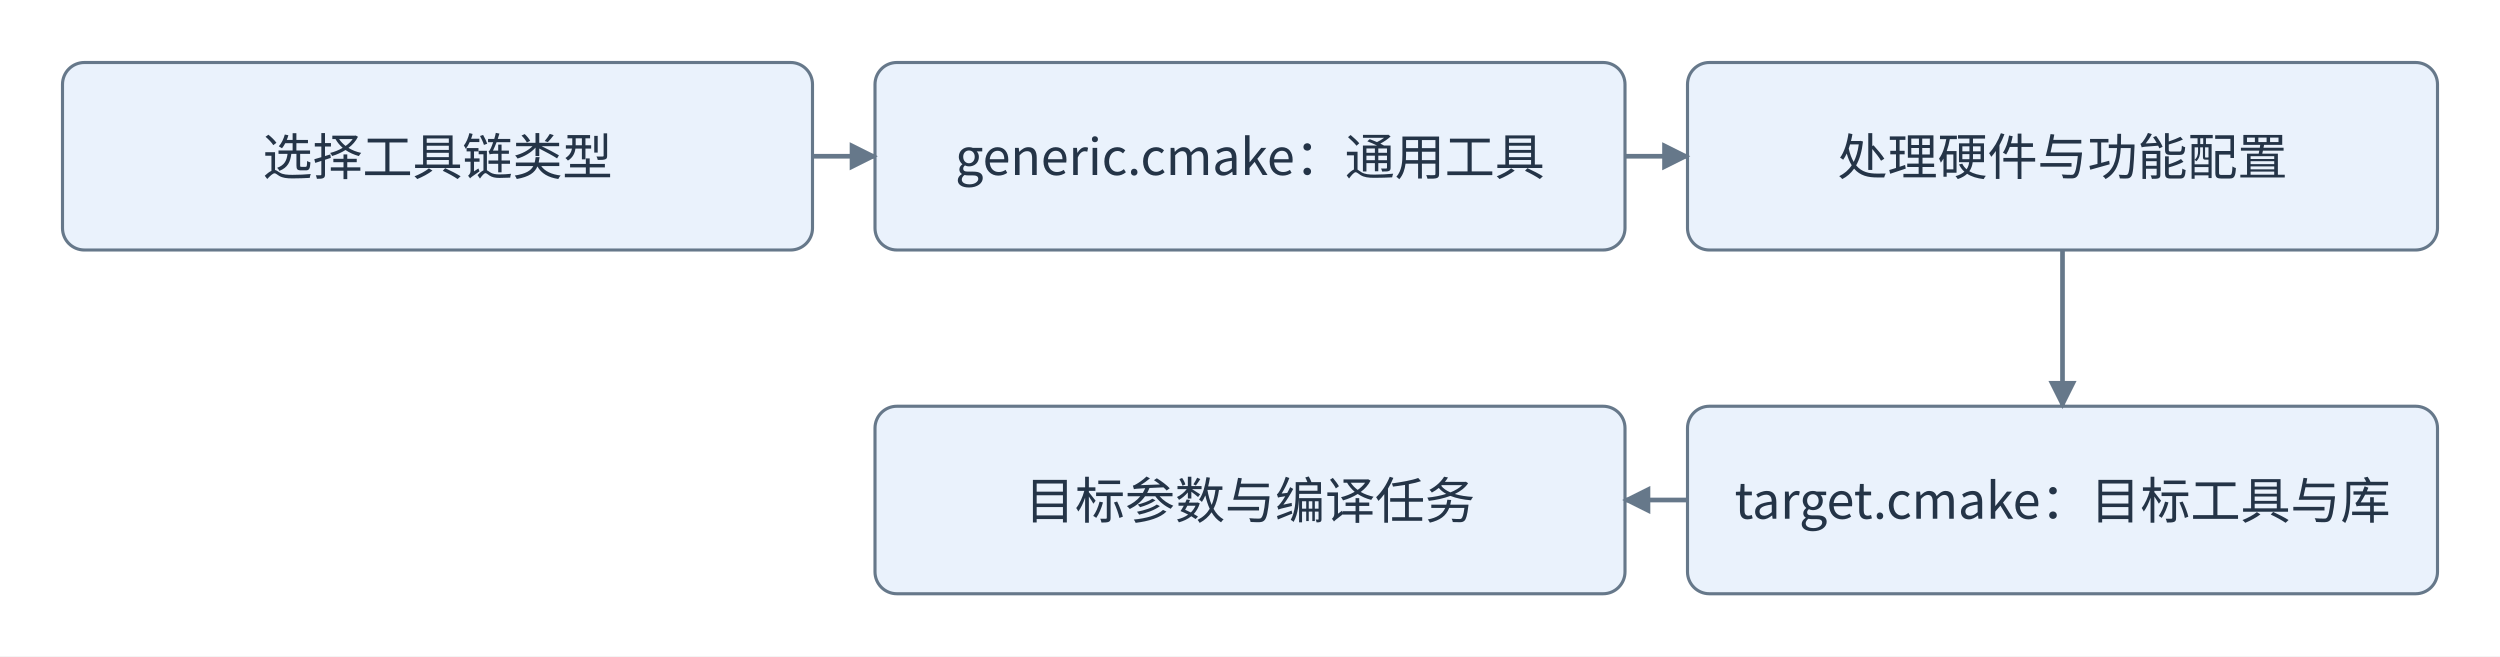
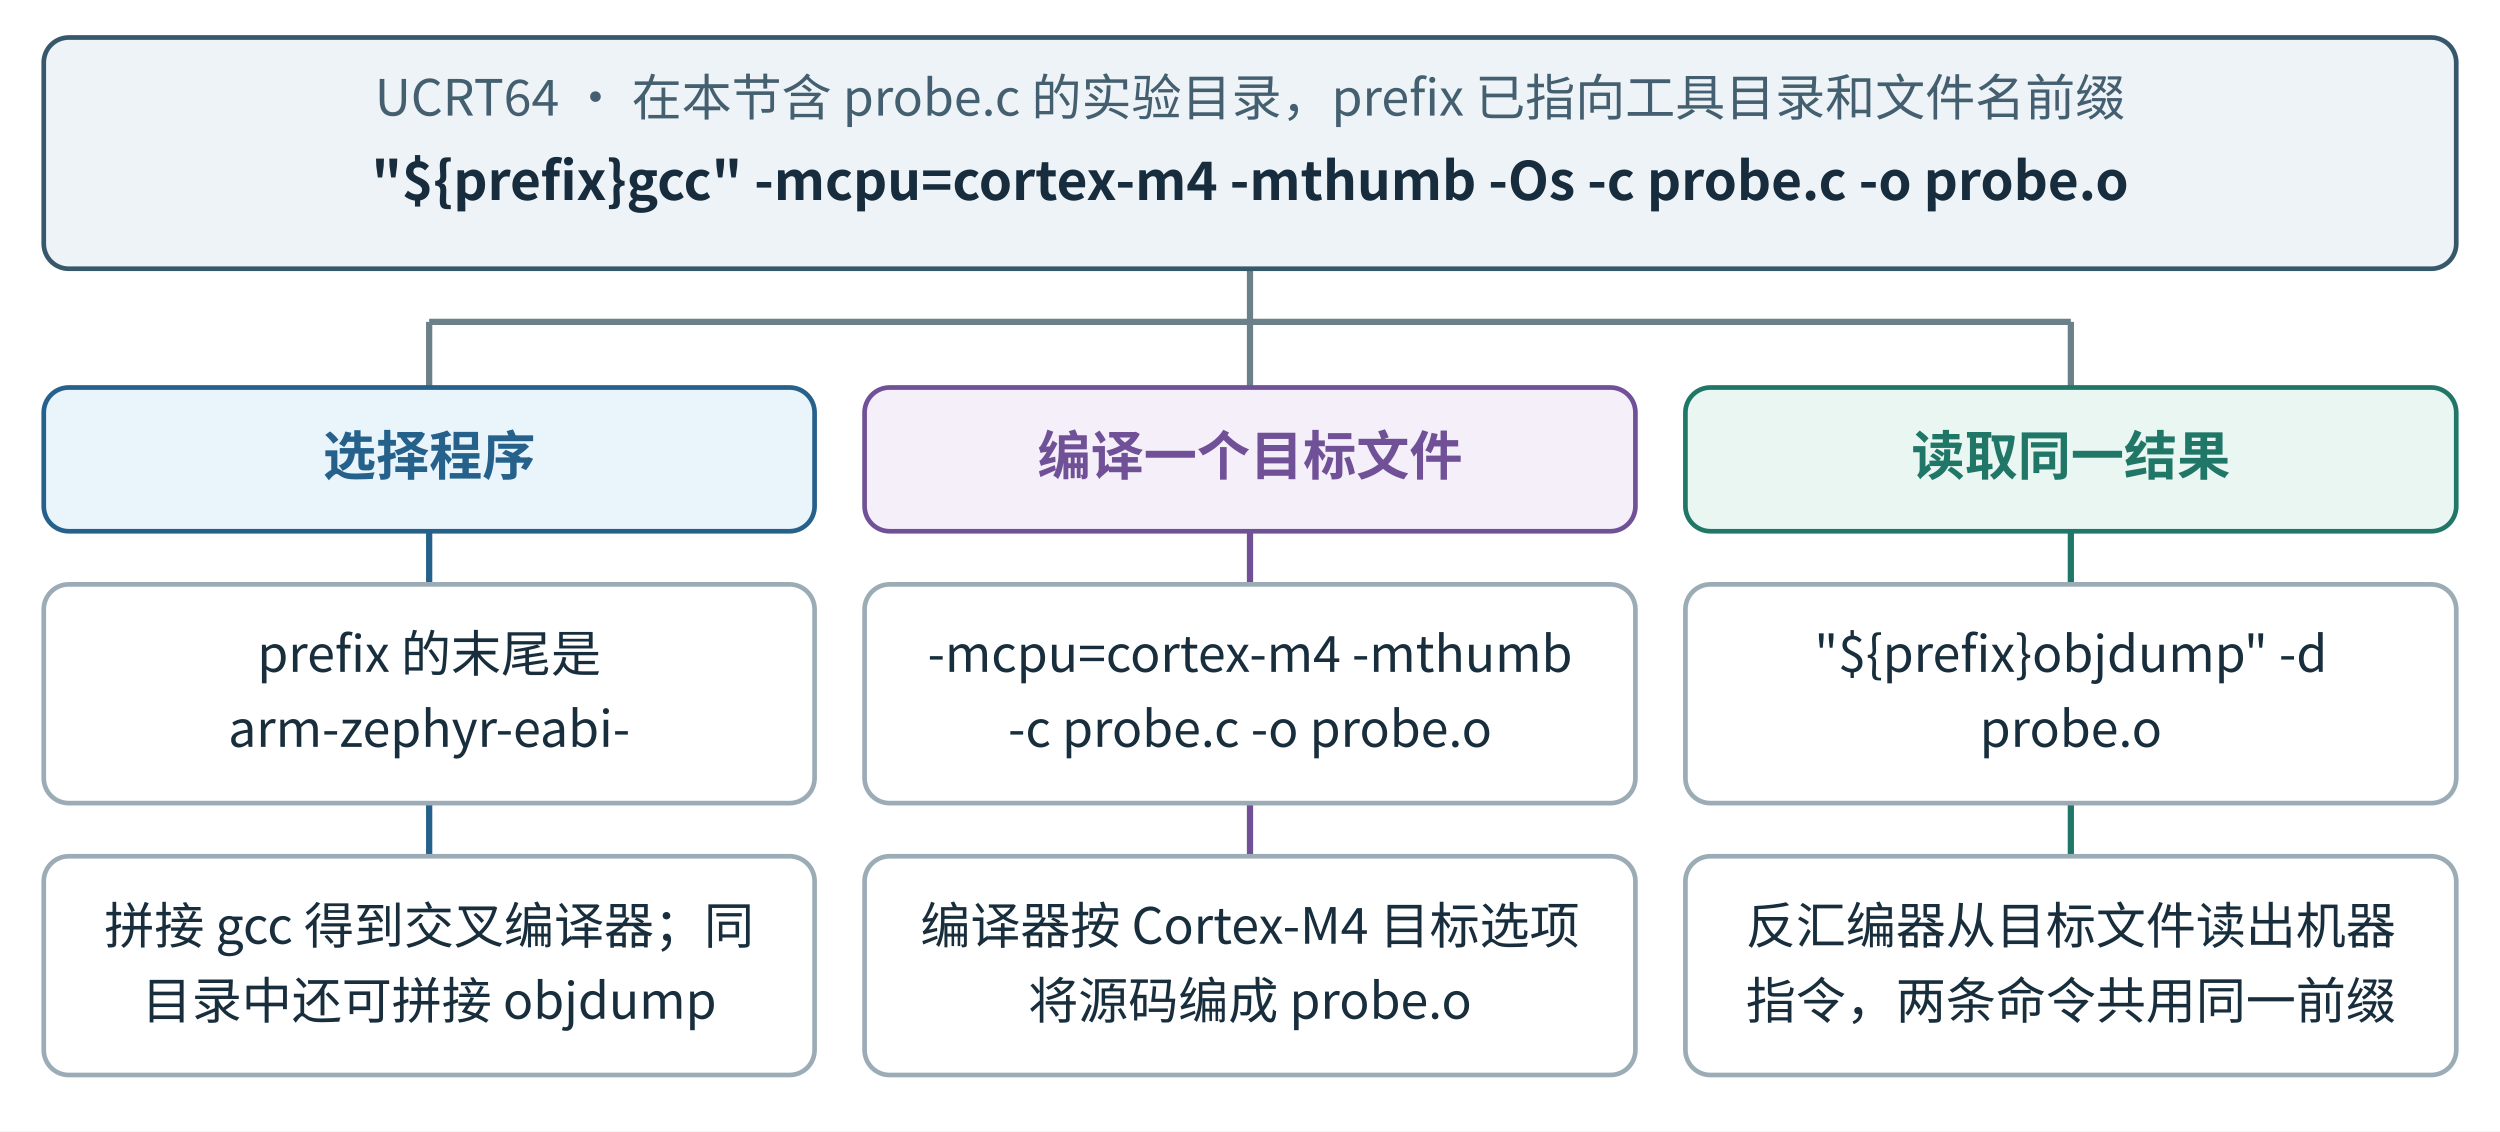
- <svg xmlns="http://www.w3.org/2000/svg" width="800" height="210" viewBox="0 0 800 210" role="img" aria-labelledby="title desc">
-   <defs>
-     <marker id="arrow" viewBox="0 0 10 10" refX="9" refY="5" markerWidth="6" markerHeight="6" orient="auto-start-reverse">
-       <path d="M0 0 L10 5 L0 10Z" fill="#66788a" />
-     </marker>
-   </defs>
-   <rect width="800" height="210" fill="white" />
-   <g font-family="Microsoft YaHei, Noto Sans CJK SC, sans-serif" fill="#243447">
-     <rect x="20" y="20" width="240" height="60" rx="7" fill="#eaf2fc" stroke="#66788a" />
-     <text x="140" y="56" font-size="16" text-anchor="middle">
-       <tspan x="140" dy="0">选择工具链类型</tspan>
-     </text>
-     <rect x="280" y="20" width="240" height="60" rx="7" fill="#eaf2fc" stroke="#66788a" />
-     <text x="400" y="56" font-size="16" text-anchor="middle">
-       <tspan x="400" dy="0">generic.cmake：通用工具</tspan>
-     </text>
-     <path d="M260 50 H280" fill="none" stroke="#66788a" stroke-width="1.5" marker-end="url(#arrow)" />
-     <rect x="540" y="20" width="240" height="60" rx="7" fill="#eaf2fc" stroke="#66788a" />
-     <text x="660" y="56" font-size="16" text-anchor="middle">
-       <tspan x="660" dy="0">处理硬件与功能配置</tspan>
-     </text>
-     <path d="M520 50 H540" fill="none" stroke="#66788a" stroke-width="1.5" marker-end="url(#arrow)" />
-     <rect x="540" y="130" width="240" height="60" rx="7" fill="#eaf2fc" stroke="#66788a" />
-     <text x="660" y="166" font-size="16" text-anchor="middle">
-       <tspan x="660" dy="0">target.cmake：目标工具与库</tspan>
-     </text>
-     <path d="M660 80 V130" fill="none" stroke="#66788a" stroke-width="1.5" marker-end="url(#arrow)" />
-     <rect x="280" y="130" width="240" height="60" rx="7" fill="#eaf2fc" stroke="#66788a" />
-     <text x="400" y="166" font-size="16" text-anchor="middle">
-       <tspan x="400" dy="0">目标参数与编译任务</tspan>
-     </text>
-     <path d="M540 160 H520" fill="none" stroke="#66788a" stroke-width="1.5" marker-end="url(#arrow)" />
+ <svg xmlns="http://www.w3.org/2000/svg" width="800" height="362" viewBox="0 0 800 362" role="img" aria-labelledby="title desc">
+   <rect width="800" height="362" fill="#ffffff" />
+   <path d="M400 86 V103 M137.333 103 H662.667" fill="none" stroke="#6c808a" stroke-width="2" />
+   <path d="M137.333 103 V124" fill="none" stroke="#6c808a" stroke-width="2" />
+   <path d="M137.333 170 V187" fill="none" stroke="#25618b" stroke-width="2" />
+   <path d="M137.333 257 V274" fill="none" stroke="#25618b" stroke-width="2" />
+   <path d="M400 103 V124" fill="none" stroke="#6c808a" stroke-width="2" />
+   <path d="M400 170 V187" fill="none" stroke="#705197" stroke-width="2" />
+   <path d="M400 257 V274" fill="none" stroke="#705197" stroke-width="2" />
+   <path d="M662.667 103 V124" fill="none" stroke="#6c808a" stroke-width="2" />
+   <path d="M662.667 170 V187" fill="none" stroke="#207767" stroke-width="2" />
+   <path d="M662.667 257 V274" fill="none" stroke="#207767" stroke-width="2" />
+   <g text-anchor="middle" font-family="Microsoft YaHei, Noto Sans CJK SC, sans-serif">
+     <rect x="14" y="12" width="772" height="74" rx="8" fill="#edf3f6" stroke="#37586a" stroke-width="1.5" />
+     <text x="400" y="37" font-size="16" font-weight="400" fill="#435f70">UCRT64 · 在本节含 probe.c 的实验目录，prefix 已指向工具目录和文件名前缀</text>
+     <text x="400" y="64" font-size="17" font-weight="700" fill="#172d3e">"${prefix}gcc" -mcpu=cortex-m4 -mthumb -Os -c probe.c -o probe.o</text>
+     <rect x="14" y="124" width="246.667" height="46" rx="8" fill="#e9f4fb" stroke="#25618b" stroke-width="1.5" />
+     <text x="137.333" y="152" font-size="17" font-weight="700" fill="#25618b">选择程序</text>
+     <rect x="14" y="187" width="246.667" height="70" rx="8" fill="#ffffff" stroke="#9bacb6" stroke-width="1.5" />
+     <text x="137.333" y="215" font-size="16" font-weight="400" fill="#182e3d">prefix 的末尾是</text>
+     <text x="137.333" y="239" font-size="16" font-weight="400" fill="#182e3d">arm-zephyr-eabi-</text>
+     <rect x="14" y="274" width="246.667" height="70" rx="8" fill="#ffffff" stroke="#9bacb6" stroke-width="1.5" />
+     <text x="137.333" y="302" font-size="16" font-weight="400" fill="#182e3d">拼接 gcc 得到交叉编译器；同</text>
+     <text x="137.333" y="326" font-size="16" font-weight="400" fill="#182e3d">目录中还可拼接 objdump</text>
+     <rect x="276.667" y="124" width="246.667" height="46" rx="8" fill="#f4eff9" stroke="#705197" stroke-width="1.5" />
+     <text x="400" y="152" font-size="17" font-weight="700" fill="#705197">编译一个目标文件</text>
+     <rect x="276.667" y="187" width="246.667" height="70" rx="8" fill="#ffffff" stroke="#9bacb6" stroke-width="1.5" />
+     <text x="400" y="215" font-size="16" font-weight="400" fill="#182e3d">-mcpu=cortex-m4 -mthumb</text>
+     <text x="400" y="239" font-size="16" font-weight="400" fill="#182e3d">-c probe.c -o probe.o</text>
+     <rect x="276.667" y="274" width="246.667" height="70" rx="8" fill="#ffffff" stroke="#9bacb6" stroke-width="1.5" />
+     <text x="400" y="302" font-size="16" font-weight="400" fill="#182e3d">编译器按 Cortex-M4 目标选项</text>
+     <text x="400" y="326" font-size="16" font-weight="400" fill="#182e3d">将源码编成 probe.o</text>
+     <rect x="539.333" y="124" width="246.667" height="46" rx="8" fill="#e9f6f2" stroke="#207767" stroke-width="1.5" />
+     <text x="662.667" y="152" font-size="17" font-weight="700" fill="#207767">读取同一结果</text>
+     <rect x="539.333" y="187" width="246.667" height="70" rx="8" fill="#ffffff" stroke="#9bacb6" stroke-width="1.5" />
+     <text x="662.667" y="215" font-size="16" font-weight="400" fill="#182e3d">"${prefix}objdump" -d</text>
+     <text x="662.667" y="239" font-size="16" font-weight="400" fill="#182e3d">probe.o</text>
+     <rect x="539.333" y="274" width="246.667" height="70" rx="8" fill="#ffffff" stroke="#9bacb6" stroke-width="1.5" />
+     <text x="662.667" y="302" font-size="16" font-weight="400" fill="#182e3d">反汇编器从目标文件读出机器</text>
+     <text x="662.667" y="326" font-size="16" font-weight="400" fill="#182e3d">指令，两条命令共用同一前缀</text>
  </g>
</svg>
